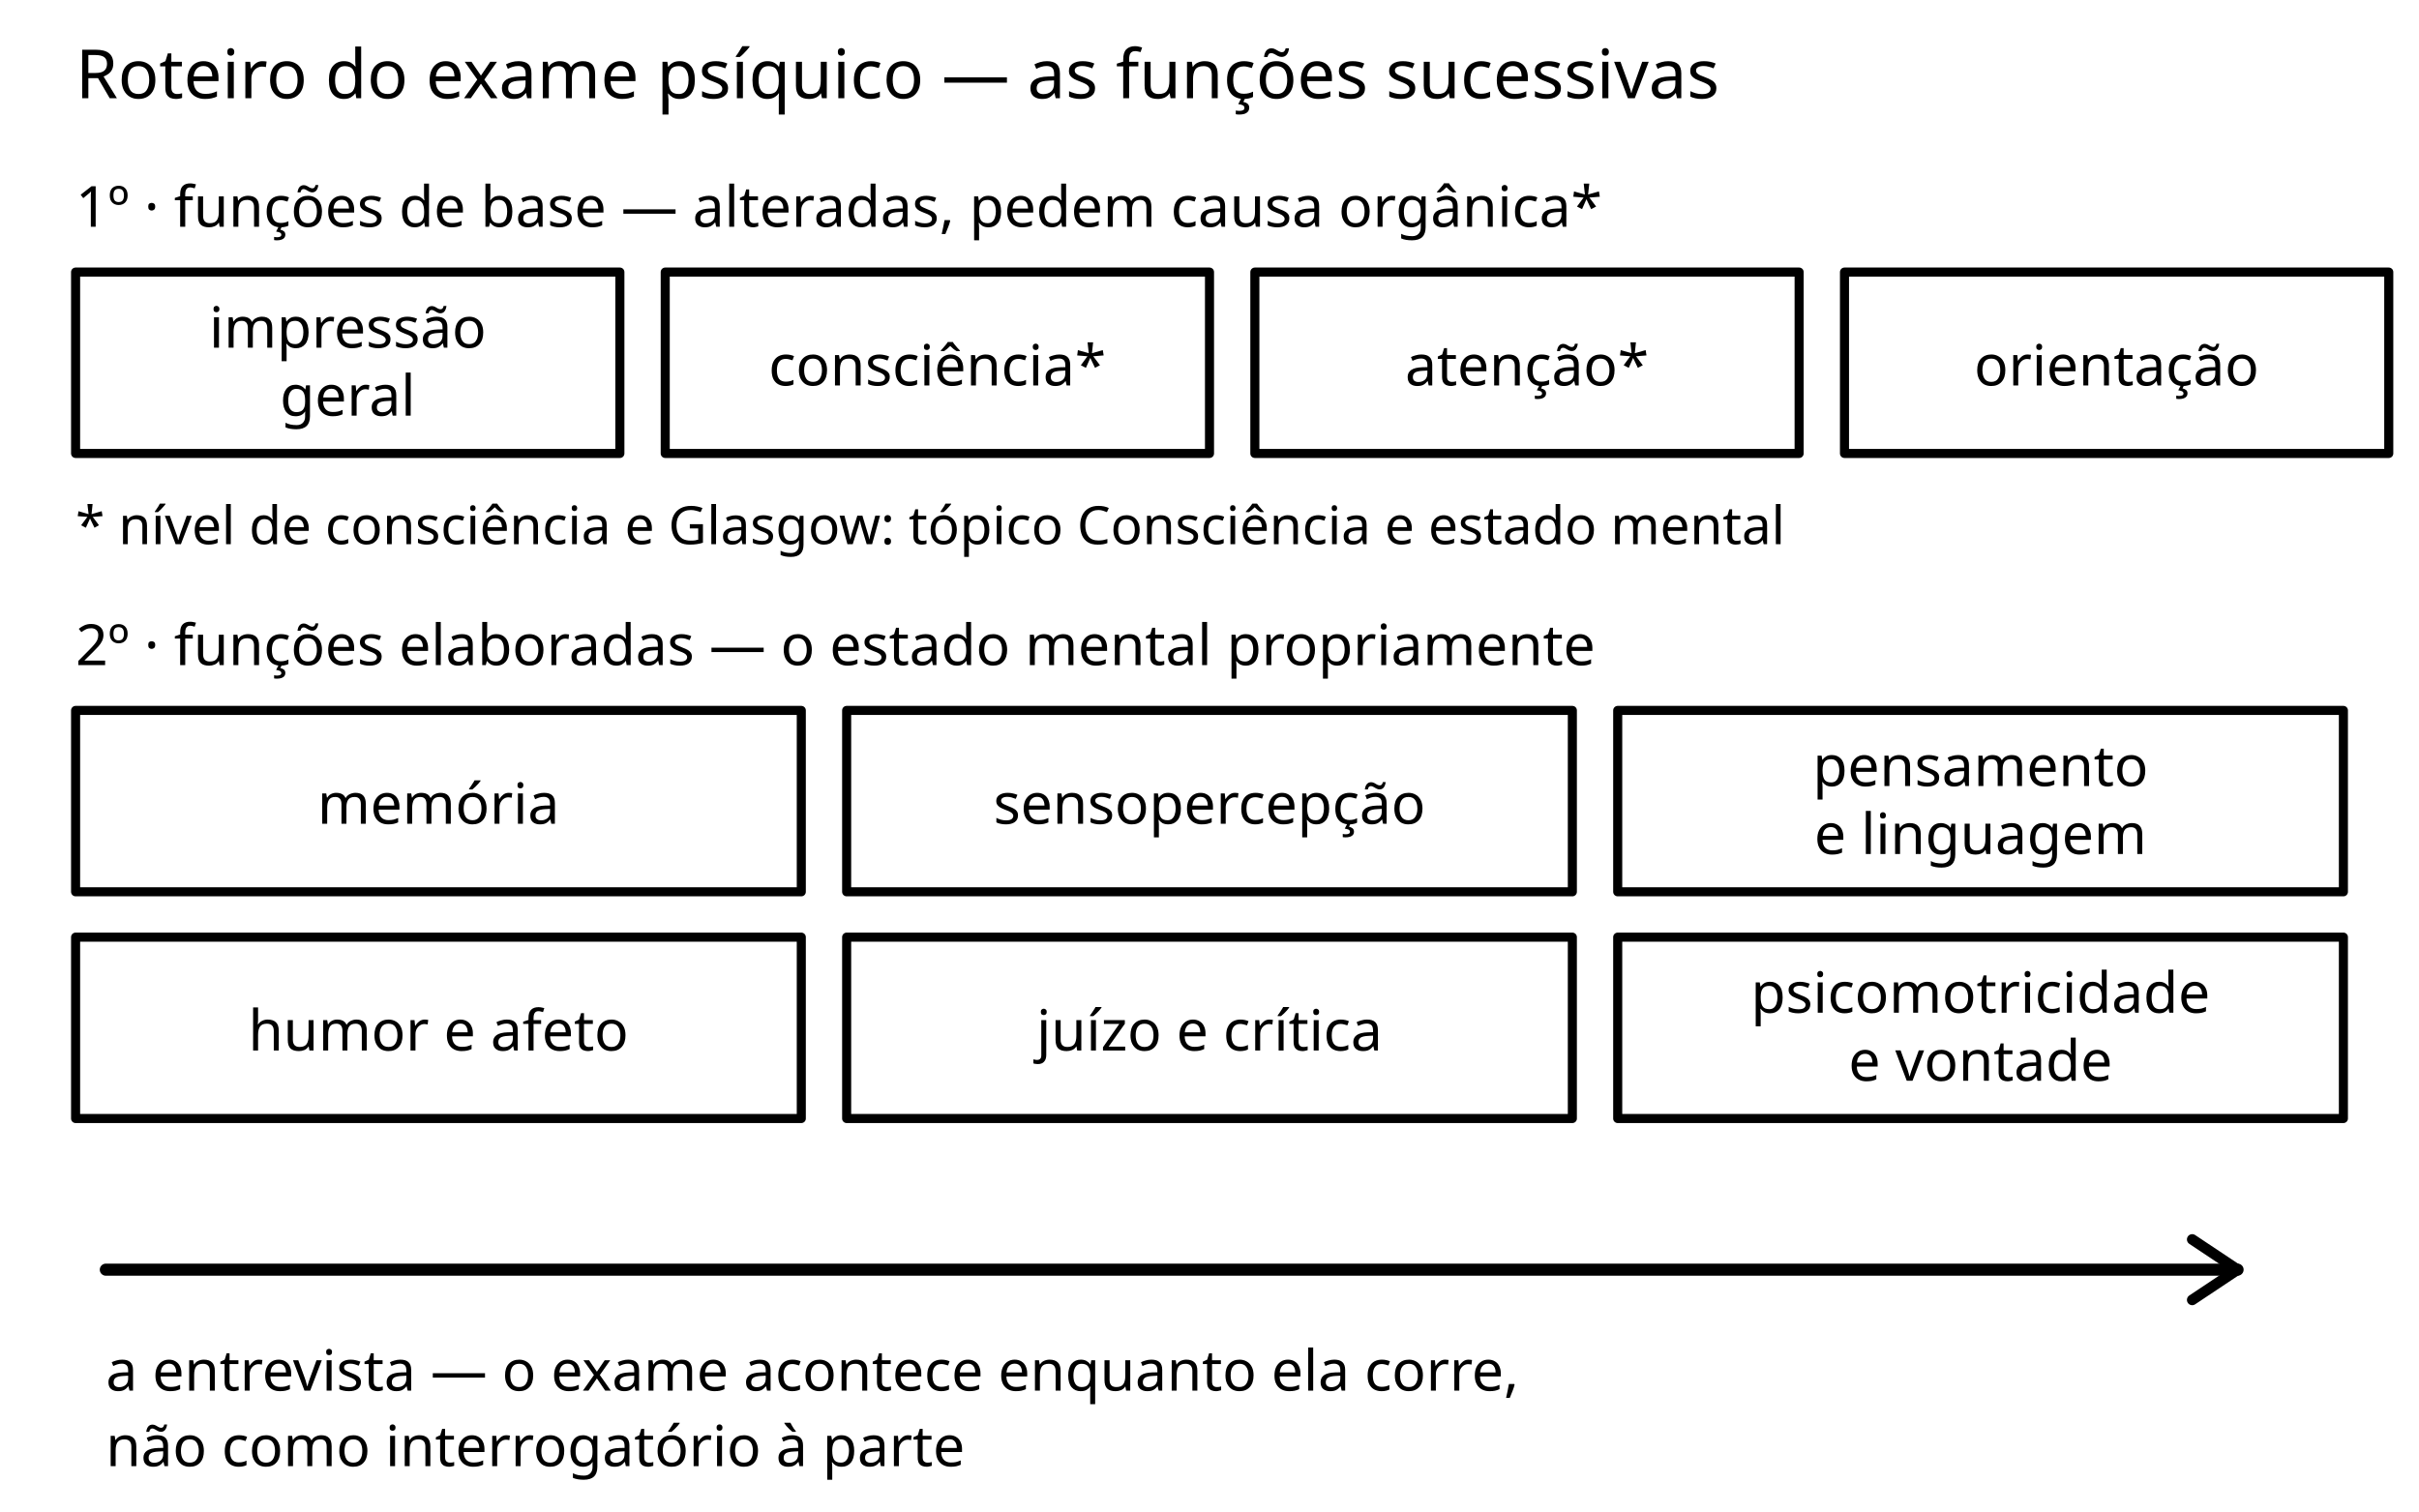
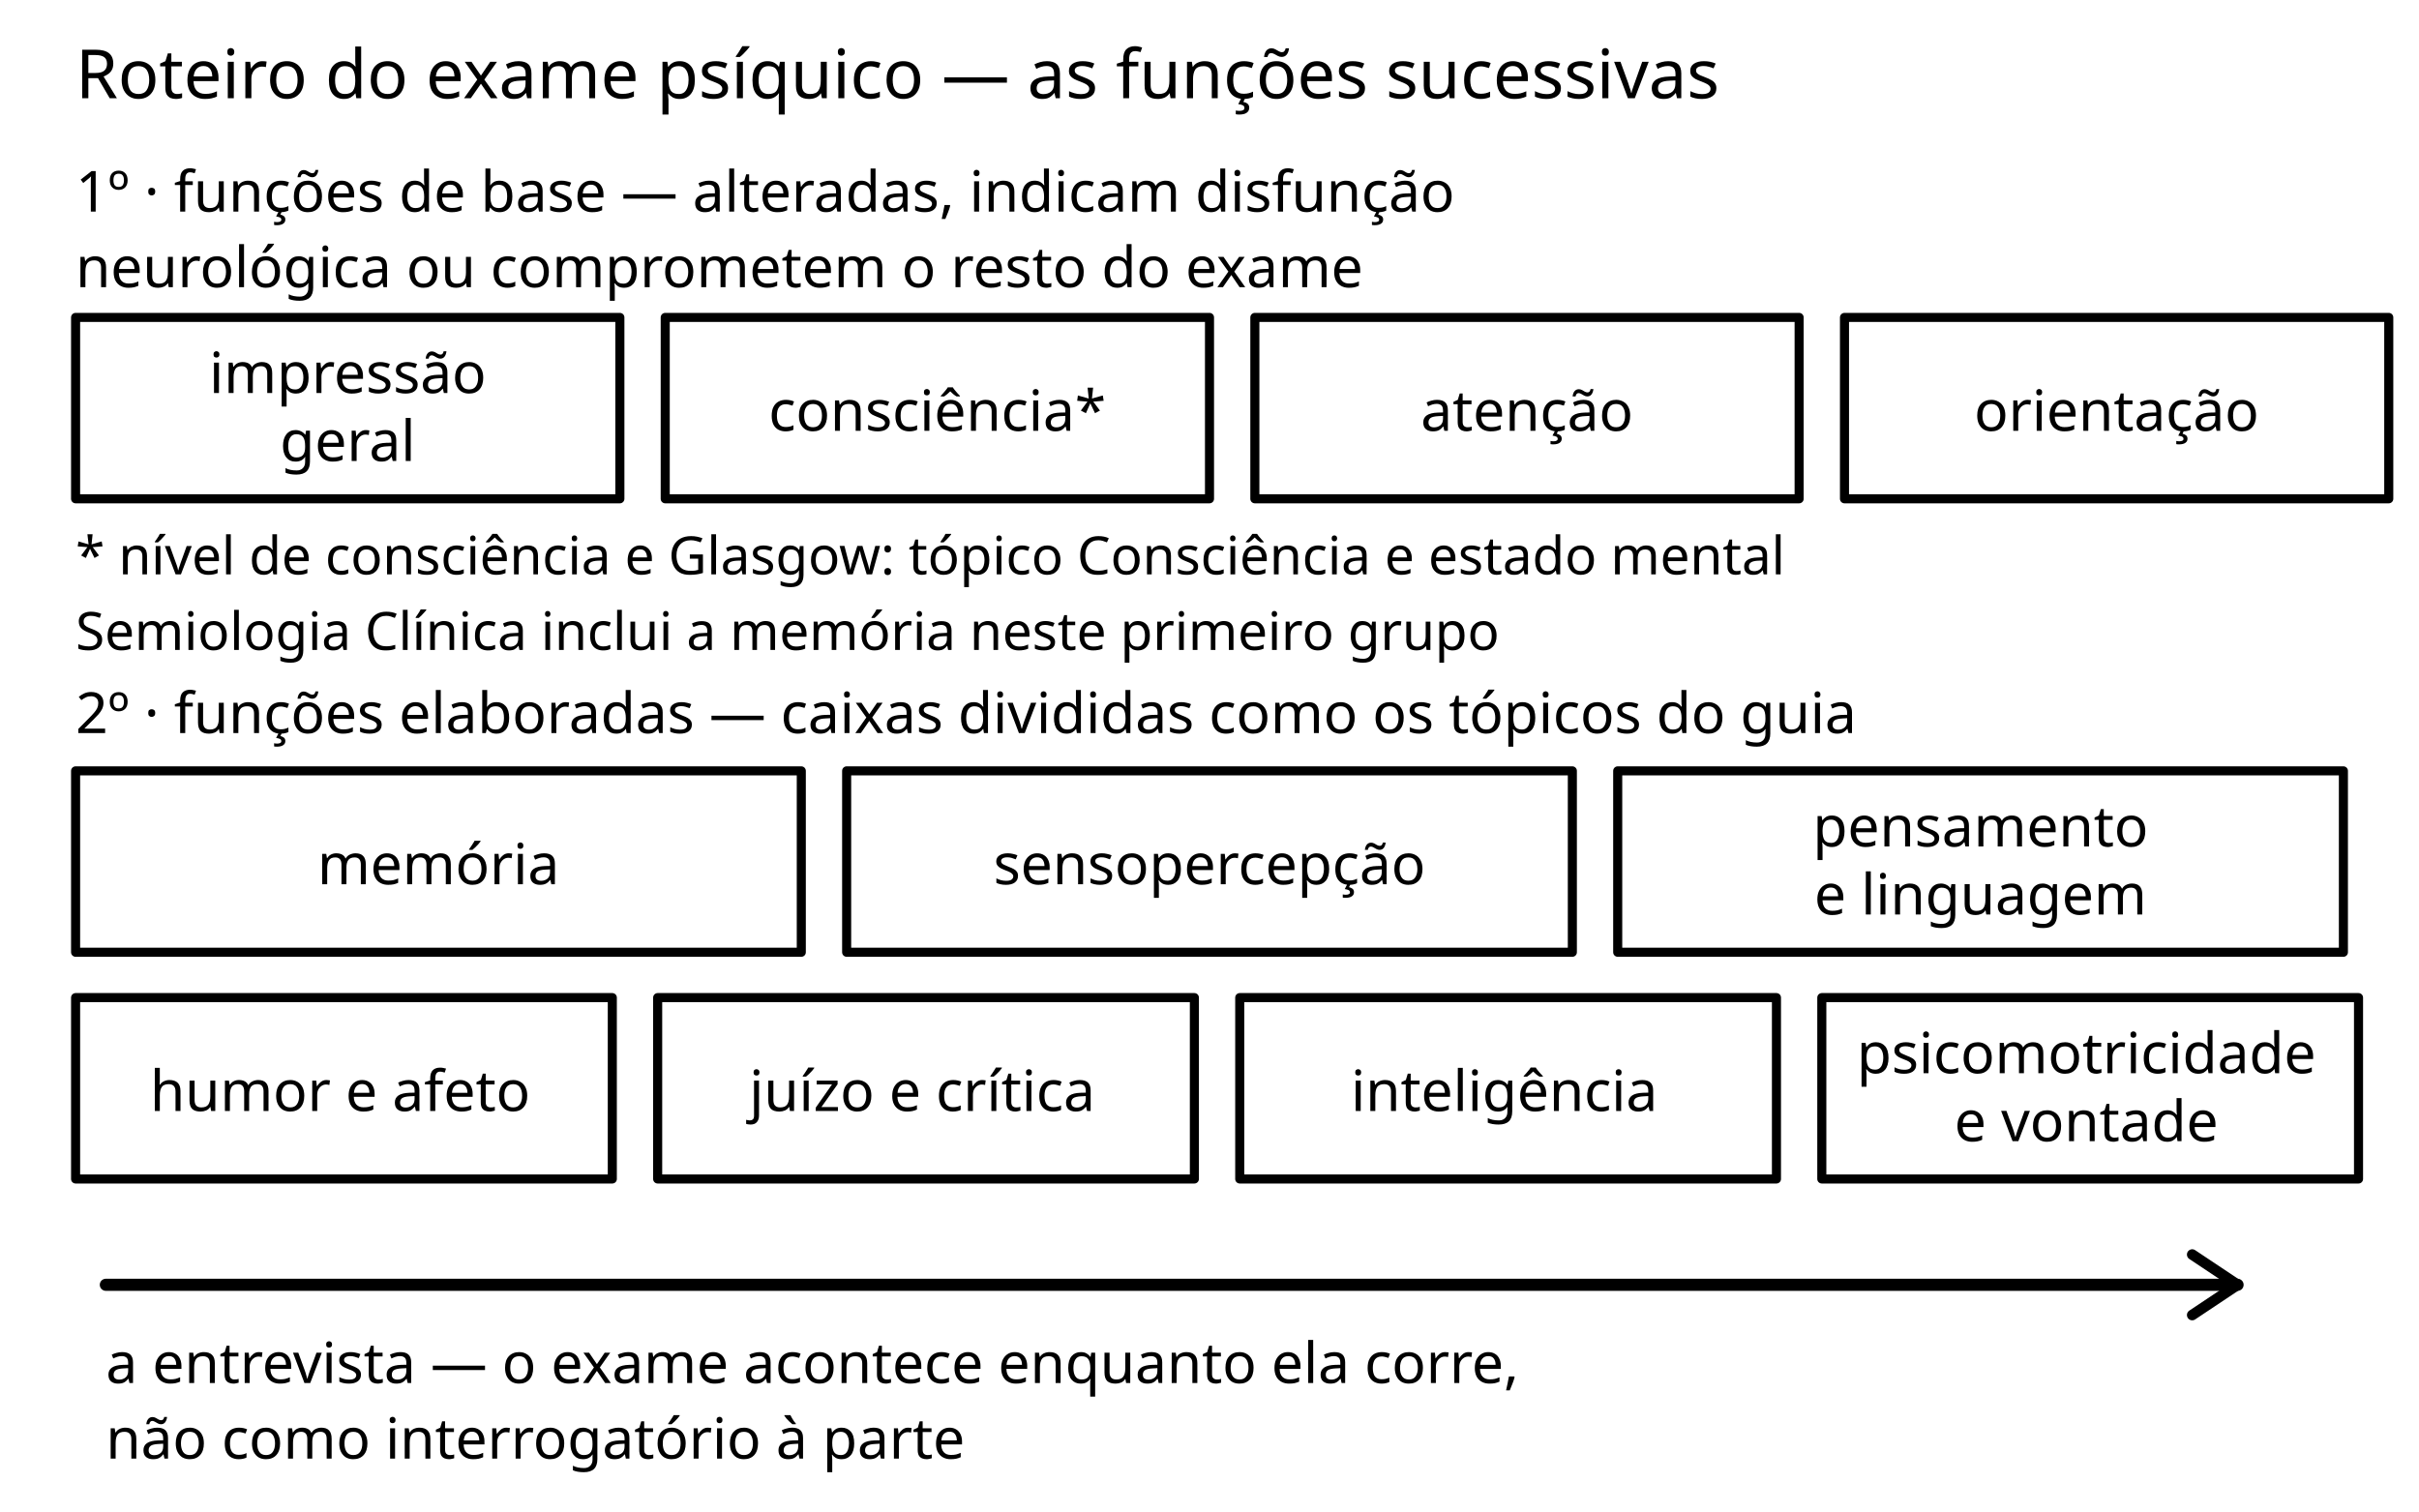
<svg xmlns="http://www.w3.org/2000/svg" viewBox="0 0 320 200" fill="none" stroke="currentColor" stroke-width="2" stroke-linecap="round" stroke-linejoin="round">
  <g font-family="sans-serif" font-size="9" fill="currentColor" stroke="none">
    <text x="10" y="13">Roteiro do exame psíquico — as funções sucessivas</text>
  </g>
  <g font-family="sans-serif" font-size="7.5" fill="currentColor" stroke="none">
-     <text x="10" y="30">1º · funções de base — alteradas, pedem causa orgânica*</text>
+     <text x="10" y="28">1º · funções de base — alteradas, indicam disfunção</text>
+     <text x="10" y="38">neurológica ou comprometem o resto do exame</text>
  </g>
-   <path d="M 10 36 L 82 36 L 82 60 L 10 60 Z" stroke-width="1.2" />
-   <path d="M 88 36 L 160 36 L 160 60 L 88 60 Z" stroke-width="1.2" />
-   <path d="M 166 36 L 238 36 L 238 60 L 166 60 Z" stroke-width="1.2" />
-   <path d="M 244 36 L 316 36 L 316 60 L 244 60 Z" stroke-width="1.2" />
+   <path d="M 10 42 L 82 42 L 82 66 L 10 66 Z" stroke-width="1.2" />
+   <path d="M 88 42 L 160 42 L 160 66 L 88 66 Z" stroke-width="1.2" />
+   <path d="M 166 42 L 238 42 L 238 66 L 166 66 Z" stroke-width="1.2" />
+   <path d="M 244 42 L 316 42 L 316 66 L 244 66 Z" stroke-width="1.2" />
  <g font-family="sans-serif" font-size="7.5" fill="currentColor" stroke="none" text-anchor="middle">
-     <text x="46" y="46">impressão</text>
-     <text x="46" y="55">geral</text>
-     <text x="124" y="51">consciência*</text>
-     <text x="202" y="51">atenção*</text>
-     <text x="280" y="51">orientação</text>
+     <text x="46" y="52">impressão</text>
+     <text x="46" y="61">geral</text>
+     <text x="124" y="57">consciência*</text>
+     <text x="202" y="57">atenção</text>
+     <text x="280" y="57">orientação</text>
  </g>
  <g font-family="sans-serif" font-size="7" fill="currentColor" stroke="none">
-     <text x="10" y="72">* nível de consciência e Glasgow: tópico Consciência e estado mental</text>
+     <text x="10" y="76">* nível de consciência e Glasgow: tópico Consciência e estado mental</text>
+     <text x="10" y="86">Semiologia Clínica inclui a memória neste primeiro grupo</text>
  </g>
  <g font-family="sans-serif" font-size="7.5" fill="currentColor" stroke="none">
-     <text x="10" y="88">2º · funções elaboradas — o estado mental propriamente</text>
+     <text x="10" y="97">2º · funções elaboradas — caixas divididas como os tópicos do guia</text>
  </g>
-   <path d="M 10 94 L 106 94 L 106 118 L 10 118 Z" stroke-width="1.2" />
-   <path d="M 112 94 L 208 94 L 208 118 L 112 118 Z" stroke-width="1.2" />
-   <path d="M 214 94 L 310 94 L 310 118 L 214 118 Z" stroke-width="1.2" />
-   <path d="M 10 124 L 106 124 L 106 148 L 10 148 Z" stroke-width="1.2" />
-   <path d="M 112 124 L 208 124 L 208 148 L 112 148 Z" stroke-width="1.2" />
-   <path d="M 214 124 L 310 124 L 310 148 L 214 148 Z" stroke-width="1.2" />
+   <path d="M 10 102 L 106 102 L 106 126 L 10 126 Z" stroke-width="1.2" />
+   <path d="M 112 102 L 208 102 L 208 126 L 112 126 Z" stroke-width="1.2" />
+   <path d="M 214 102 L 310 102 L 310 126 L 214 126 Z" stroke-width="1.2" />
+   <path d="M 10 132 L 81 132 L 81 156 L 10 156 Z" stroke-width="1.2" />
+   <path d="M 87 132 L 158 132 L 158 156 L 87 156 Z" stroke-width="1.2" />
+   <path d="M 164 132 L 235 132 L 235 156 L 164 156 Z" stroke-width="1.2" />
+   <path d="M 241 132 L 312 132 L 312 156 L 241 156 Z" stroke-width="1.2" />
  <g font-family="sans-serif" font-size="7.5" fill="currentColor" stroke="none" text-anchor="middle">
-     <text x="58" y="109">memória</text>
-     <text x="160" y="109">sensopercepção</text>
-     <text x="262" y="104">pensamento</text>
-     <text x="262" y="113">e linguagem</text>
-     <text x="58" y="139">humor e afeto</text>
-     <text x="160" y="139">juízo e crítica</text>
-     <text x="262" y="134">psicomotricidade</text>
-     <text x="262" y="143">e vontade</text>
+     <text x="58" y="117">memória</text>
+     <text x="160" y="117">sensopercepção</text>
+     <text x="262" y="112">pensamento</text>
+     <text x="262" y="121">e linguagem</text>
+     <text x="45" y="147">humor e afeto</text>
+     <text x="122" y="147">juízo e crítica</text>
+     <text x="199" y="147">inteligência</text>
+     <text x="276" y="142">psicomotricidade</text>
+     <text x="276" y="151">e vontade</text>
  </g>
-   <path d="M 14 168 L 296 168" stroke-width="1.6" />
-   <path d="M 290 164 L 296 168 L 290 172" stroke-width="1.4" />
+   <path d="M 14 170 L 296 170" stroke-width="1.6" />
+   <path d="M 290 166 L 296 170 L 290 174" stroke-width="1.4" />
  <g font-family="sans-serif" font-size="7.5" fill="currentColor" stroke="none">
-     <text x="14" y="184">a entrevista — o exame acontece enquanto ela corre,</text>
-     <text x="14" y="194">não como interrogatório à parte</text>
+     <text x="14" y="183">a entrevista — o exame acontece enquanto ela corre,</text>
+     <text x="14" y="193">não como interrogatório à parte</text>
  </g>
</svg>
